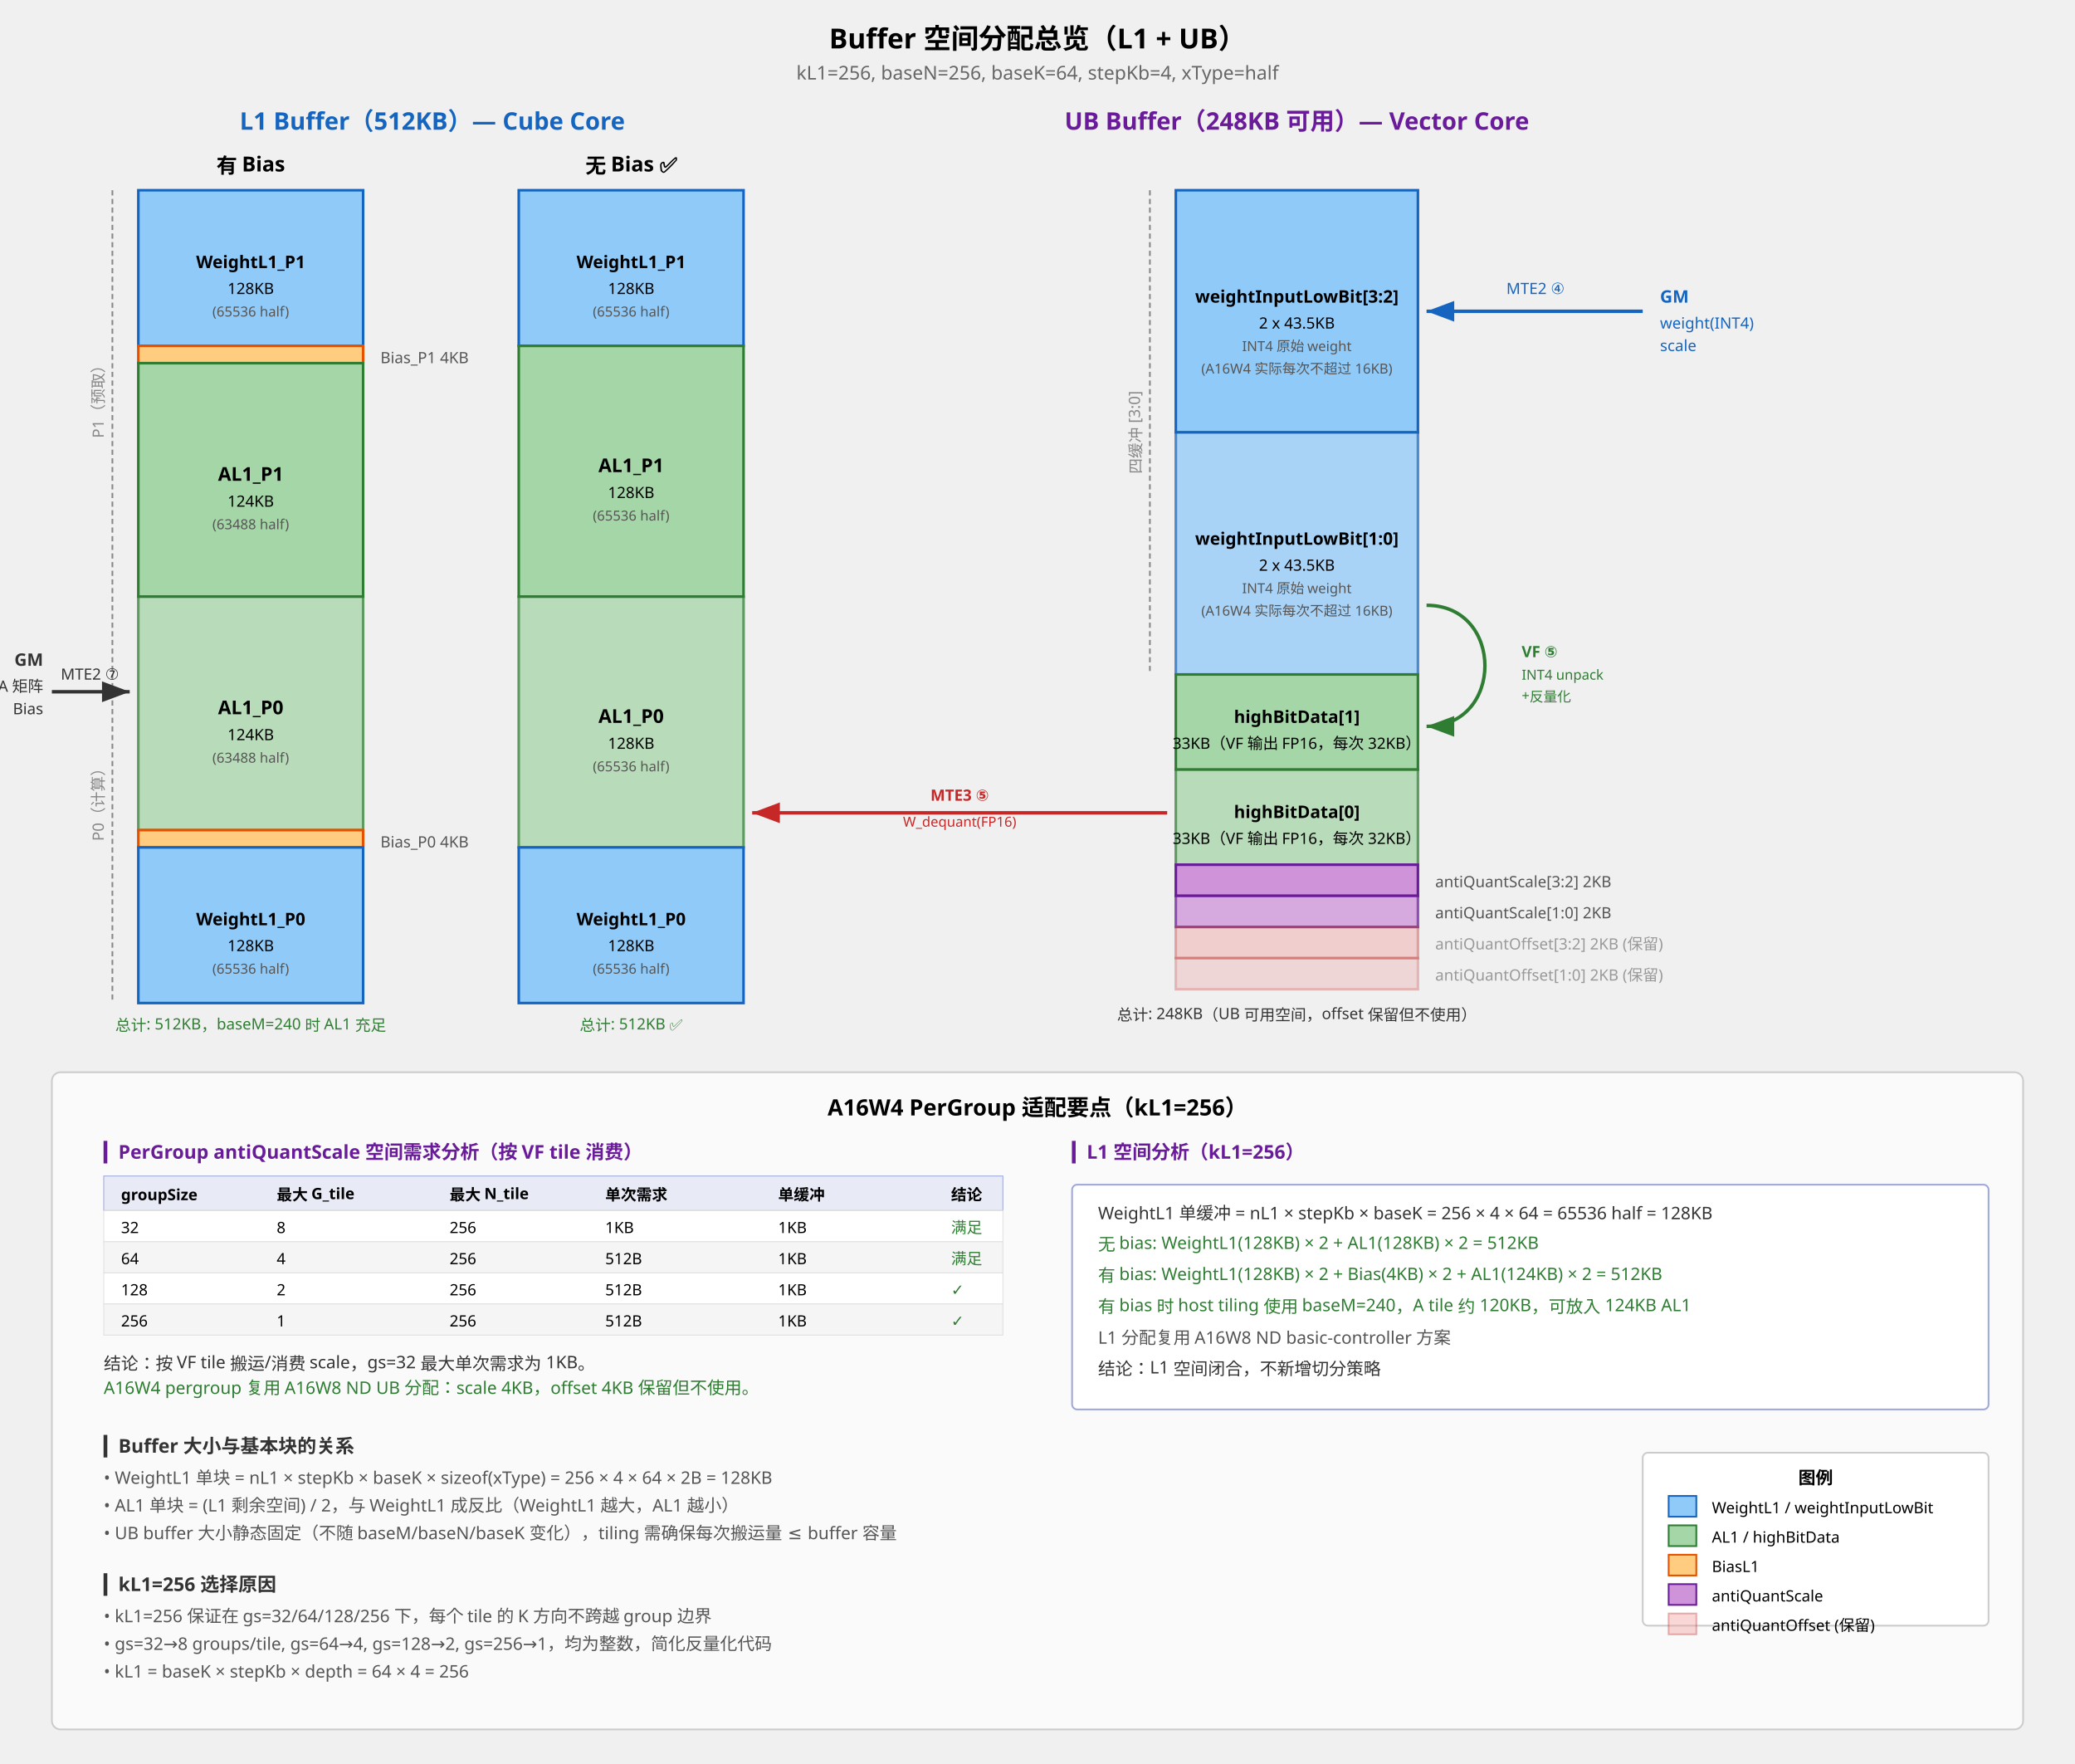
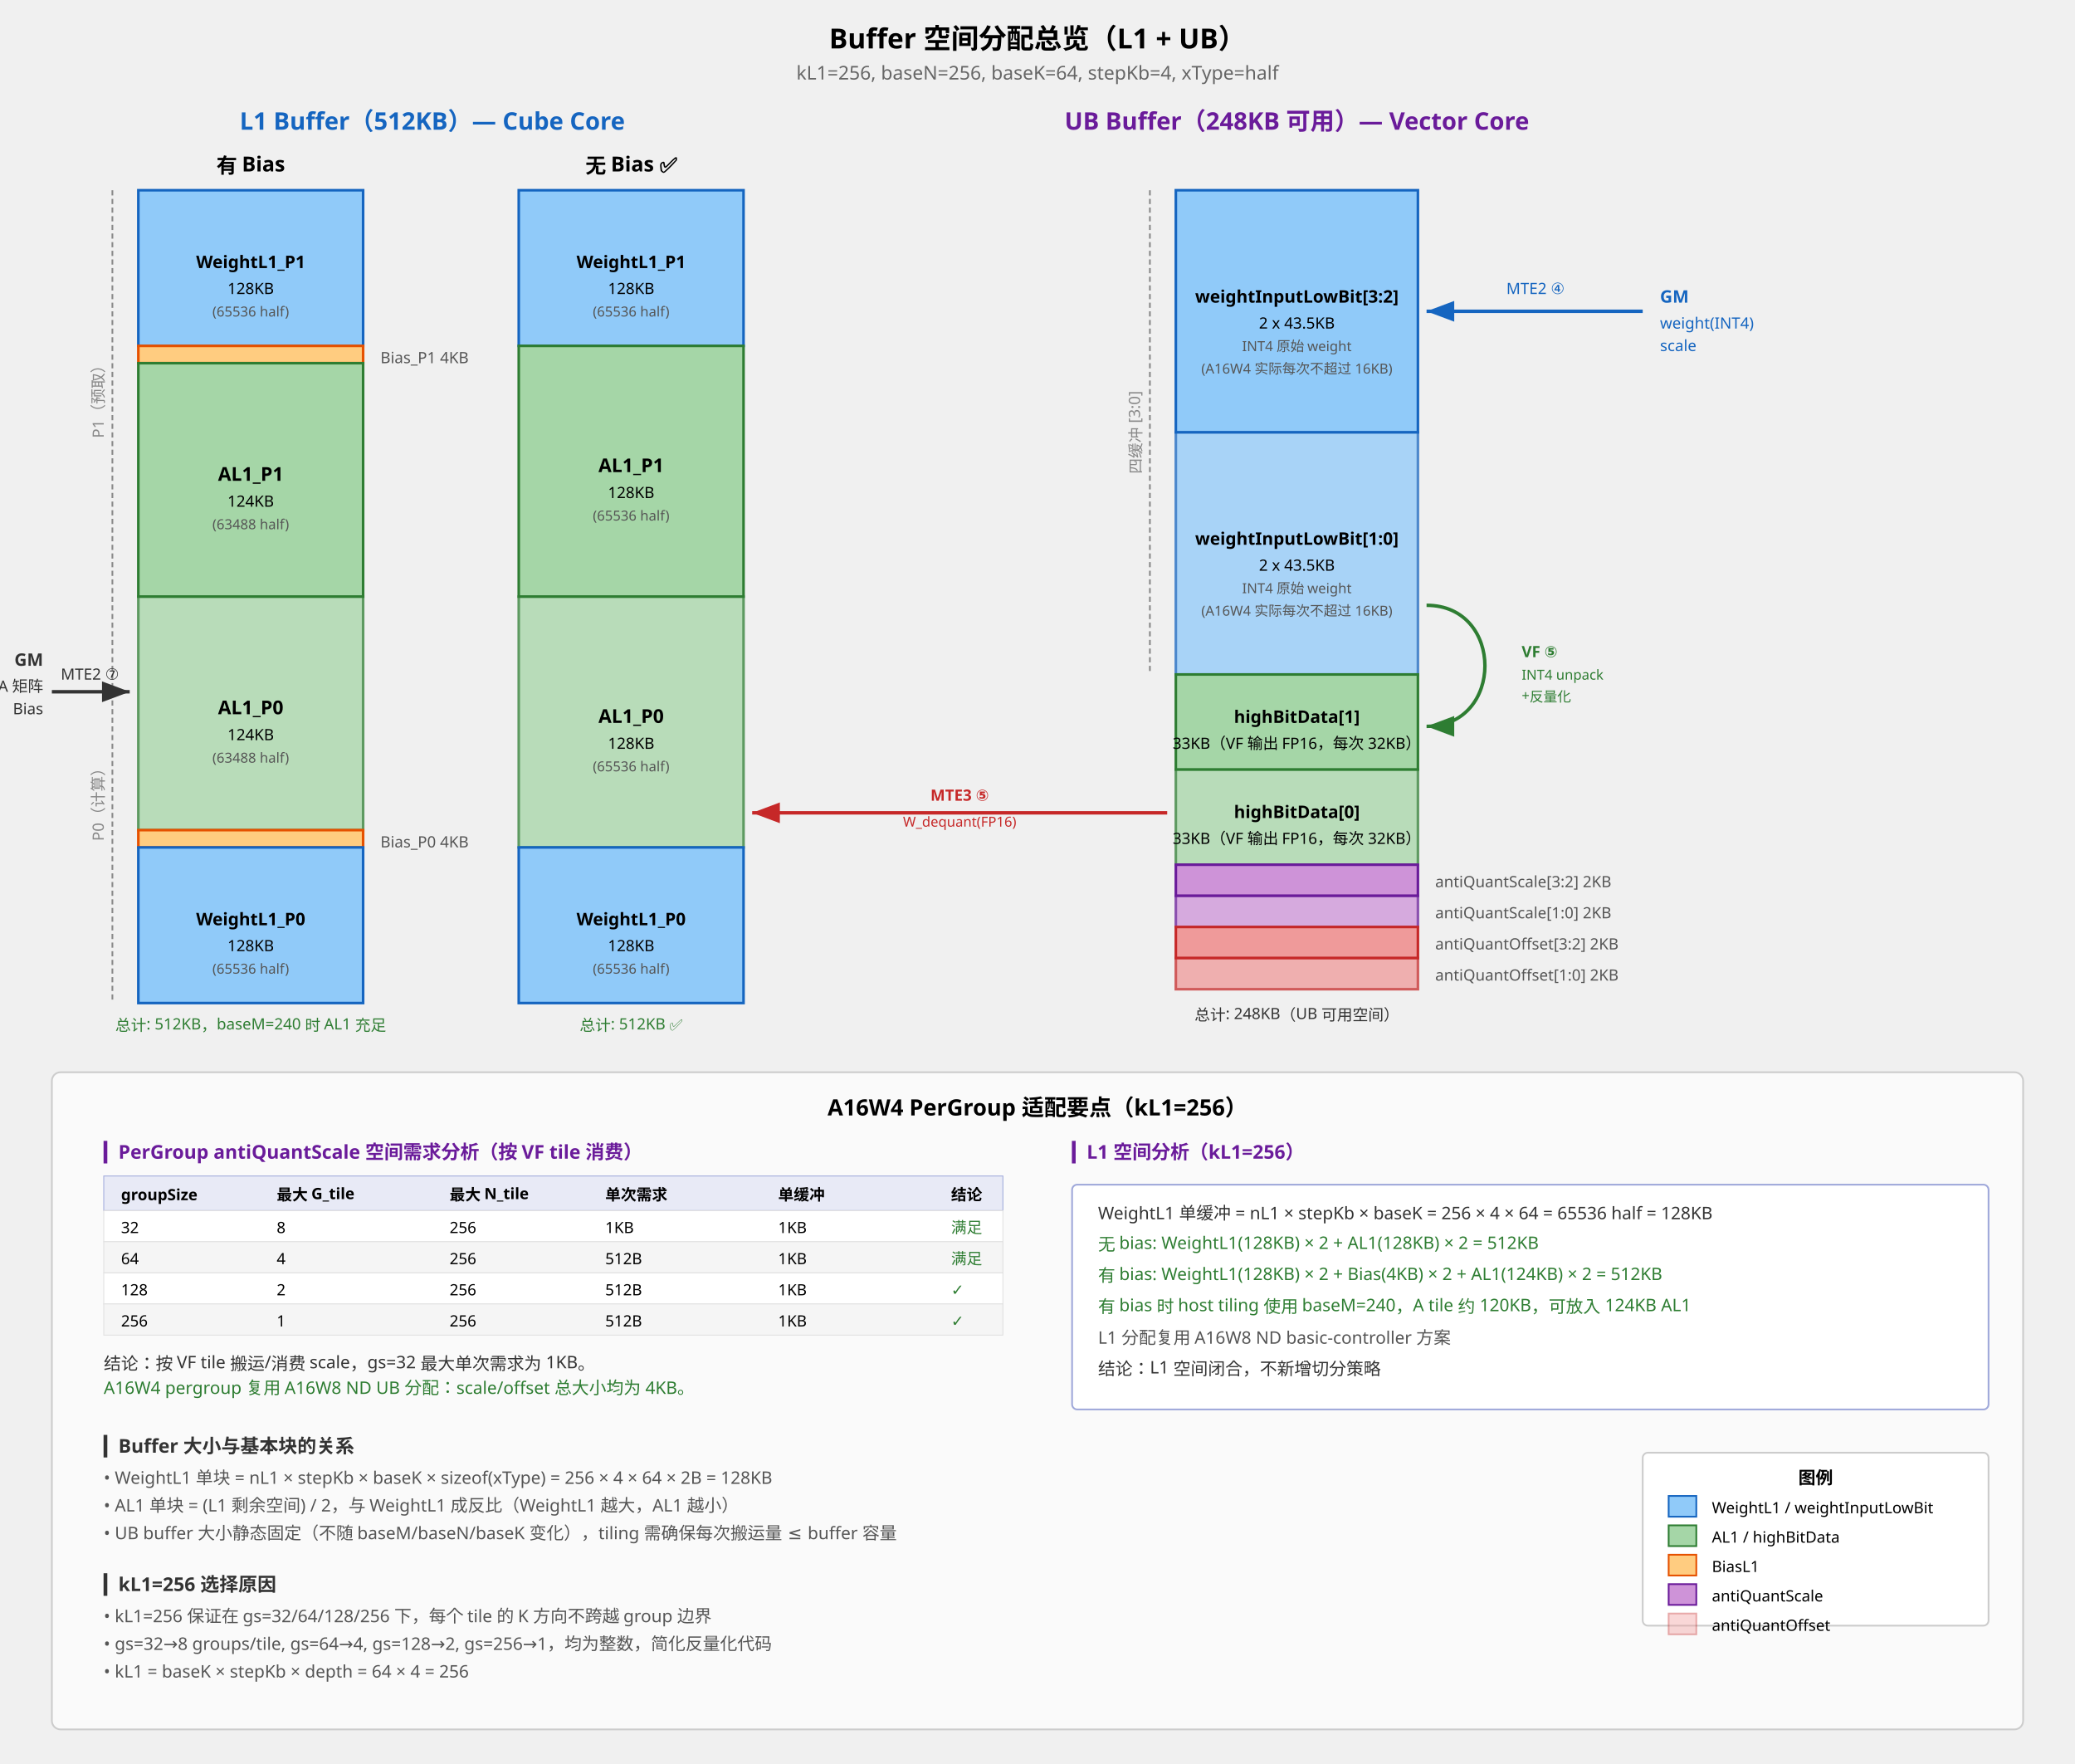
<svg xmlns="http://www.w3.org/2000/svg" viewBox="0 0 1200 1020" font-family="'Microsoft YaHei', 'SimHei', sans-serif" font-size="11">
  <defs>
    <marker id="arrowhead" markerWidth="8" markerHeight="6" refX="8" refY="3" orient="auto">
      <polygon points="0 0, 8 3, 0 6" fill="#333" />
    </marker>
    <marker id="arrowhead-blue" markerWidth="8" markerHeight="6" refX="8" refY="3" orient="auto">
      <polygon points="0 0, 8 3, 0 6" fill="#1565c0" />
    </marker>
    <marker id="arrowhead-green" markerWidth="8" markerHeight="6" refX="8" refY="3" orient="auto">
      <polygon points="0 0, 8 3, 0 6" fill="#2e7d32" />
    </marker>
    <marker id="arrowhead-red" markerWidth="8" markerHeight="6" refX="8" refY="3" orient="auto">
      <polygon points="0 0, 8 3, 0 6" fill="#c62828" />
    </marker>
  </defs>
  <text x="600" y="28" text-anchor="middle" font-size="16" font-weight="bold">Buffer 空间分配总览（L1 + UB）</text>
  <text x="600" y="46" text-anchor="middle" font-size="11" fill="#666">kL1=256, baseN=256, baseK=64, stepKb=4, xType=half</text>
  <text x="250" y="75" text-anchor="middle" font-size="14" font-weight="bold" fill="#1565c0">L1 Buffer（512KB）— Cube Core</text>
  <text x="145" y="100" text-anchor="middle" font-size="12" font-weight="bold">有 Bias</text>
  <rect x="80" y="110" width="130" height="90" fill="#90caf9" stroke="#1565c0" stroke-width="1.5" />
  <text x="145" y="155" text-anchor="middle" font-size="10" font-weight="bold">WeightL1_P1</text>
  <text x="145" y="170" text-anchor="middle" font-size="9">128KB</text>
  <text x="145" y="183" text-anchor="middle" font-size="8" fill="#555">(65536 half)</text>
  <rect x="80" y="200" width="130" height="10" fill="#ffcc80" stroke="#e65100" stroke-width="1.5" />
  <text x="220" y="210" text-anchor="start" font-size="9" fill="#555">Bias_P1 4KB</text>
  <rect x="80" y="210" width="130" height="135" fill="#a5d6a7" stroke="#2e7d32" stroke-width="1.5" />
  <text x="145" y="278" text-anchor="middle" font-size="11" font-weight="bold">AL1_P1</text>
  <text x="145" y="293" text-anchor="middle" font-size="9">124KB</text>
  <text x="145" y="306" text-anchor="middle" font-size="8" fill="#555">(63488 half)</text>
  <rect x="80" y="345" width="130" height="135" fill="#a5d6a7" stroke="#2e7d32" stroke-width="1.5" opacity="0.75" />
  <text x="145" y="413" text-anchor="middle" font-size="11" font-weight="bold">AL1_P0</text>
  <text x="145" y="428" text-anchor="middle" font-size="9">124KB</text>
  <text x="145" y="441" text-anchor="middle" font-size="8" fill="#555">(63488 half)</text>
  <rect x="80" y="480" width="130" height="10" fill="#ffcc80" stroke="#e65100" stroke-width="1.5" />
  <text x="220" y="490" text-anchor="start" font-size="9" fill="#555">Bias_P0 4KB</text>
  <rect x="80" y="490" width="130" height="90" fill="#90caf9" stroke="#1565c0" stroke-width="1.5" />
  <text x="145" y="535" text-anchor="middle" font-size="10" font-weight="bold">WeightL1_P0</text>
  <text x="145" y="550" text-anchor="middle" font-size="9">128KB</text>
  <text x="145" y="563" text-anchor="middle" font-size="8" fill="#555">(65536 half)</text>
  <text x="145" y="596" text-anchor="middle" font-size="9" fill="#2e7d32">总计: 512KB，baseM=240 时 AL1 充足</text>
  <text x="365" y="100" text-anchor="middle" font-size="12" font-weight="bold">无 Bias ✅</text>
  <rect x="300" y="110" width="130" height="90" fill="#90caf9" stroke="#1565c0" stroke-width="1.5" />
  <text x="365" y="155" text-anchor="middle" font-size="10" font-weight="bold">WeightL1_P1</text>
  <text x="365" y="170" text-anchor="middle" font-size="9">128KB</text>
  <text x="365" y="183" text-anchor="middle" font-size="8" fill="#555">(65536 half)</text>
  <rect x="300" y="200" width="130" height="145" fill="#a5d6a7" stroke="#2e7d32" stroke-width="1.5" />
  <text x="365" y="273" text-anchor="middle" font-size="11" font-weight="bold">AL1_P1</text>
  <text x="365" y="288" text-anchor="middle" font-size="9">128KB</text>
  <text x="365" y="301" text-anchor="middle" font-size="8" fill="#555">(65536 half)</text>
  <rect x="300" y="345" width="130" height="145" fill="#a5d6a7" stroke="#2e7d32" stroke-width="1.5" opacity="0.75" />
  <text x="365" y="418" text-anchor="middle" font-size="11" font-weight="bold">AL1_P0</text>
  <text x="365" y="433" text-anchor="middle" font-size="9">128KB</text>
  <text x="365" y="446" text-anchor="middle" font-size="8" fill="#555">(65536 half)</text>
  <rect x="300" y="490" width="130" height="90" fill="#90caf9" stroke="#1565c0" stroke-width="1.5" />
  <text x="365" y="535" text-anchor="middle" font-size="10" font-weight="bold">WeightL1_P0</text>
  <text x="365" y="550" text-anchor="middle" font-size="9">128KB</text>
  <text x="365" y="563" text-anchor="middle" font-size="8" fill="#555">(65536 half)</text>
  <text x="365" y="596" text-anchor="middle" font-size="9" fill="#2e7d32">总计: 512KB ✅</text>
  <line x1="65" y1="110" x2="65" y2="345" stroke="#888" stroke-width="1" stroke-dasharray="3,2" />
  <text x="60" y="230" text-anchor="middle" font-size="9" fill="#888" transform="rotate(-90, 60, 230)">P1（预取）</text>
  <line x1="65" y1="345" x2="65" y2="580" stroke="#888" stroke-width="1" stroke-dasharray="3,2" />
  <text x="60" y="463" text-anchor="middle" font-size="9" fill="#888" transform="rotate(-90, 60, 463)">P0（计算）</text>
  <text x="750" y="75" text-anchor="middle" font-size="14" font-weight="bold" fill="#6a1b9a">UB Buffer（248KB 可用）— Vector Core</text>
  <rect x="680" y="110" width="140" height="140" fill="#90caf9" stroke="#1565c0" stroke-width="1.5" />
  <text x="750" y="175" text-anchor="middle" font-size="10" font-weight="bold">weightInputLowBit[3:2]</text>
  <text x="750" y="190" text-anchor="middle" font-size="9">2 x 43.5KB</text>
  <text x="750" y="203" text-anchor="middle" font-size="8" fill="#555">INT4 原始 weight</text>
  <text x="750" y="216" text-anchor="middle" font-size="8" fill="#555">(A16W4 实际每次不超过 16KB)</text>
  <rect x="680" y="250" width="140" height="140" fill="#90caf9" stroke="#1565c0" stroke-width="1.5" opacity="0.75" />
  <text x="750" y="315" text-anchor="middle" font-size="10" font-weight="bold">weightInputLowBit[1:0]</text>
  <text x="750" y="330" text-anchor="middle" font-size="9">2 x 43.5KB</text>
  <text x="750" y="343" text-anchor="middle" font-size="8" fill="#555">INT4 原始 weight</text>
  <text x="750" y="356" text-anchor="middle" font-size="8" fill="#555">(A16W4 实际每次不超过 16KB)</text>
  <rect x="680" y="390" width="140" height="55" fill="#a5d6a7" stroke="#2e7d32" stroke-width="1.5" />
  <text x="750" y="418" text-anchor="middle" font-size="10" font-weight="bold">highBitData[1]</text>
  <text x="750" y="433" text-anchor="middle" font-size="9">33KB（VF 输出 FP16，每次 32KB）</text>
  <rect x="680" y="445" width="140" height="55" fill="#a5d6a7" stroke="#2e7d32" stroke-width="1.5" opacity="0.75" />
  <text x="750" y="473" text-anchor="middle" font-size="10" font-weight="bold">highBitData[0]</text>
  <text x="750" y="488" text-anchor="middle" font-size="9">33KB（VF 输出 FP16，每次 32KB）</text>
  <rect x="680" y="500" width="140" height="18" fill="#ce93d8" stroke="#6a1b9a" stroke-width="1.5" />
  <text x="830" y="513" text-anchor="start" font-size="9" fill="#555">antiQuantScale[3:2] 2KB</text>
  <rect x="680" y="518" width="140" height="18" fill="#ce93d8" stroke="#6a1b9a" stroke-width="1.5" opacity="0.75" />
  <text x="830" y="531" text-anchor="start" font-size="9" fill="#555">antiQuantScale[1:0] 2KB</text>
-   <rect x="680" y="536" width="140" height="18" fill="#ef9a9a" stroke="#c62828" stroke-width="1.5" opacity="0.4" />
-   <text x="830" y="549" text-anchor="start" font-size="9" fill="#999">antiQuantOffset[3:2] 2KB (保留)</text>
-   <rect x="680" y="554" width="140" height="18" fill="#ef9a9a" stroke="#c62828" stroke-width="1.5" opacity="0.3" />
-   <text x="830" y="567" text-anchor="start" font-size="9" fill="#999">antiQuantOffset[1:0] 2KB (保留)</text>
-   <text x="750" y="590" text-anchor="middle" font-size="9" fill="#333">总计: 248KB（UB 可用空间，offset 保留但不使用）</text>
+   <rect x="680" y="536" width="140" height="18" fill="#ef9a9a" stroke="#c62828" stroke-width="1.5" />
+   <text x="830" y="549" text-anchor="start" font-size="9" fill="#555">antiQuantOffset[3:2] 2KB</text>
+   <rect x="680" y="554" width="140" height="18" fill="#ef9a9a" stroke="#c62828" stroke-width="1.5" opacity="0.75" />
+   <text x="830" y="567" text-anchor="start" font-size="9" fill="#555">antiQuantOffset[1:0] 2KB</text>
+   <text x="750" y="590" text-anchor="middle" font-size="9" fill="#333">总计: 248KB（UB 可用空间）</text>
  <line x1="665" y1="110" x2="665" y2="390" stroke="#888" stroke-width="1" stroke-dasharray="3,2" />
  <text x="660" y="250" text-anchor="middle" font-size="9" fill="#888" transform="rotate(-90, 660, 250)">四缓冲 [3:0]</text>
  <line x1="950" y1="180" x2="825" y2="180" stroke="#1565c0" stroke-width="2" marker-end="url(#arrowhead-blue)" />
  <text x="960" y="175" text-anchor="start" font-size="10" font-weight="bold" fill="#1565c0">GM</text>
  <text x="960" y="190" text-anchor="start" font-size="9" fill="#1565c0">weight(INT4)</text>
  <text x="960" y="203" text-anchor="start" font-size="9" fill="#1565c0">scale</text>
  <text x="888" y="170" text-anchor="middle" font-size="9" fill="#1565c0">MTE2 ④</text>
  <path d="M 825 350 C 870 350, 870 420, 825 420" fill="none" stroke="#2e7d32" stroke-width="2" marker-end="url(#arrowhead-green)" />
  <text x="880" y="380" text-anchor="start" font-size="9" font-weight="bold" fill="#2e7d32">VF ⑤</text>
  <text x="880" y="393" text-anchor="start" font-size="8" fill="#2e7d32">INT4 unpack</text>
  <text x="880" y="405" text-anchor="start" font-size="8" fill="#2e7d32">+反量化</text>
  <line x1="675" y1="470" x2="435" y2="470" stroke="#c62828" stroke-width="2" marker-end="url(#arrowhead-red)" />
  <text x="555" y="463" text-anchor="middle" font-size="9" font-weight="bold" fill="#c62828">MTE3 ⑤</text>
  <text x="555" y="478" text-anchor="middle" font-size="8" fill="#c62828">W_dequant(FP16)</text>
  <line x1="30" y1="400" x2="75" y2="400" stroke="#333" stroke-width="2" marker-end="url(#arrowhead)" />
  <text x="25" y="385" text-anchor="end" font-size="10" font-weight="bold" fill="#333">GM</text>
  <text x="25" y="400" text-anchor="end" font-size="9" fill="#333">A 矩阵</text>
  <text x="25" y="413" text-anchor="end" font-size="9" fill="#333">Bias</text>
  <text x="52" y="393" text-anchor="middle" font-size="9" fill="#333">MTE2 ⑦</text>
  <rect x="30" y="620" width="1140" height="380" fill="#fafafa" stroke="#ccc" stroke-width="1" rx="5" />
  <text x="600" y="645" text-anchor="middle" font-size="13" font-weight="bold">A16W4 PerGroup 适配要点（kL1=256）</text>
  <text x="60" y="670" font-size="11" font-weight="bold" fill="#6a1b9a">▎PerGroup antiQuantScale 空间需求分析（按 VF tile 消费）</text>
  <rect x="60" y="680" width="520" height="20" fill="#e8eaf6" stroke="#9fa8da" stroke-width="0.5" />
  <text x="70" y="694" font-size="9" font-weight="bold">groupSize</text>
  <text x="160" y="694" font-size="9" font-weight="bold">最大 G_tile</text>
  <text x="260" y="694" font-size="9" font-weight="bold">最大 N_tile</text>
  <text x="350" y="694" font-size="9" font-weight="bold">单次需求</text>
  <text x="450" y="694" font-size="9" font-weight="bold">单缓冲</text>
  <text x="550" y="694" font-size="9" font-weight="bold">结论</text>
  <rect x="60" y="700" width="520" height="18" fill="white" stroke="#e0e0e0" stroke-width="0.5" />
  <text x="70" y="713" font-size="9">32</text>
  <text x="160" y="713" font-size="9">8</text>
  <text x="260" y="713" font-size="9">256</text>
  <text x="350" y="713" font-size="9">1KB</text>
  <text x="450" y="713" font-size="9">1KB</text>
  <text x="550" y="713" font-size="9" fill="#2e7d32">满足</text>
  <rect x="60" y="718" width="520" height="18" fill="#f5f5f5" stroke="#e0e0e0" stroke-width="0.5" />
  <text x="70" y="731" font-size="9">64</text>
  <text x="160" y="731" font-size="9">4</text>
  <text x="260" y="731" font-size="9">256</text>
  <text x="350" y="731" font-size="9">512B</text>
  <text x="450" y="731" font-size="9">1KB</text>
  <text x="550" y="731" font-size="9" fill="#2e7d32">满足</text>
  <rect x="60" y="736" width="520" height="18" fill="white" stroke="#e0e0e0" stroke-width="0.5" />
  <text x="70" y="749" font-size="9">128</text>
  <text x="160" y="749" font-size="9">2</text>
  <text x="260" y="749" font-size="9">256</text>
  <text x="350" y="749" font-size="9">512B</text>
  <text x="450" y="749" font-size="9">1KB</text>
  <text x="550" y="749" font-size="9" fill="#2e7d32">✓</text>
  <rect x="60" y="754" width="520" height="18" fill="#f5f5f5" stroke="#e0e0e0" stroke-width="0.5" />
  <text x="70" y="767" font-size="9">256</text>
  <text x="160" y="767" font-size="9">1</text>
  <text x="260" y="767" font-size="9">256</text>
  <text x="350" y="767" font-size="9">512B</text>
  <text x="450" y="767" font-size="9">1KB</text>
  <text x="550" y="767" font-size="9" fill="#2e7d32">✓</text>
  <text x="60" y="792" font-size="10" fill="#333">结论：按 VF tile 搬运/消费 scale，gs=32 最大单次需求为 1KB。</text>
-   <text x="60" y="806" font-size="10" fill="#2e7d32">A16W4 pergroup 复用 A16W8 ND UB 分配：scale 4KB，offset 4KB 保留但不使用。</text>
+   <text x="60" y="806" font-size="10" fill="#2e7d32">A16W4 pergroup 复用 A16W8 ND UB 分配：scale/offset 总大小均为 4KB。</text>
  <text x="620" y="670" font-size="11" font-weight="bold" fill="#6a1b9a">▎L1 空间分析（kL1=256）</text>
  <rect x="620" y="685" width="530" height="130" fill="white" stroke="#9fa8da" stroke-width="1" rx="3" />
  <text x="635" y="705" font-size="10" fill="#333">WeightL1 单缓冲 = nL1 × stepKb × baseK = 256 × 4 × 64 = 65536 half = 128KB</text>
  <text x="635" y="723" font-size="10" fill="#2e7d32">无 bias: WeightL1(128KB) × 2 + AL1(128KB) × 2 = 512KB</text>
  <text x="635" y="741" font-size="10" fill="#2e7d32">有 bias: WeightL1(128KB) × 2 + Bias(4KB) × 2 + AL1(124KB) × 2 = 512KB</text>
  <text x="635" y="759" font-size="10" fill="#2e7d32">有 bias 时 host tiling 使用 baseM=240，A tile 约 120KB，可放入 124KB AL1</text>
  <text x="635" y="777" font-size="10" fill="#555">L1 分配复用 A16W8 ND basic-controller 方案</text>
  <text x="635" y="795" font-size="10" fill="#333">结论：L1 空间闭合，不新增切分策略</text>
  <text x="60" y="840" font-size="11" font-weight="bold" fill="#333">▎Buffer 大小与基本块的关系</text>
  <text x="60" y="858" font-size="10" fill="#555">• WeightL1 单块 = nL1 × stepKb × baseK × sizeof(xType) = 256 × 4 × 64 × 2B = 128KB</text>
  <text x="60" y="874" font-size="10" fill="#555">• AL1 单块 = (L1 剩余空间) / 2，与 WeightL1 成反比（WeightL1 越大，AL1 越小）</text>
  <text x="60" y="890" font-size="10" fill="#555">• UB buffer 大小静态固定（不随 baseM/baseN/baseK 变化），tiling 需确保每次搬运量 ≤ buffer 容量</text>
  <text x="60" y="920" font-size="11" font-weight="bold" fill="#333">▎kL1=256 选择原因</text>
  <text x="60" y="938" font-size="10" fill="#555">• kL1=256 保证在 gs=32/64/128/256 下，每个 tile 的 K 方向不跨越 group 边界</text>
  <text x="60" y="954" font-size="10" fill="#555">• gs=32→8 groups/tile, gs=64→4, gs=128→2, gs=256→1，均为整数，简化反量化代码</text>
  <text x="60" y="970" font-size="10" fill="#555">• kL1 = baseK × stepKb × depth = 64 × 4 = 256</text>
  <rect x="950" y="840" width="200" height="100" fill="white" stroke="#ccc" stroke-width="1" rx="3" />
  <text x="1050" y="858" text-anchor="middle" font-size="10" font-weight="bold">图例</text>
  <rect x="965" y="865" width="16" height="12" fill="#90caf9" stroke="#1565c0" stroke-width="1" />
  <text x="990" y="875" font-size="9">WeightL1 / weightInputLowBit</text>
  <rect x="965" y="882" width="16" height="12" fill="#a5d6a7" stroke="#2e7d32" stroke-width="1" />
  <text x="990" y="892" font-size="9">AL1 / highBitData</text>
  <rect x="965" y="899" width="16" height="12" fill="#ffcc80" stroke="#e65100" stroke-width="1" />
  <text x="990" y="909" font-size="9">BiasL1</text>
  <rect x="965" y="916" width="16" height="12" fill="#ce93d8" stroke="#6a1b9a" stroke-width="1" />
  <text x="990" y="926" font-size="9">antiQuantScale</text>
  <rect x="965" y="933" width="16" height="12" fill="#ef9a9a" stroke="#c62828" stroke-width="1" opacity="0.4" />
-   <text x="990" y="943" font-size="9">antiQuantOffset (保留)</text>
+   <text x="990" y="943" font-size="9">antiQuantOffset</text>
</svg>
